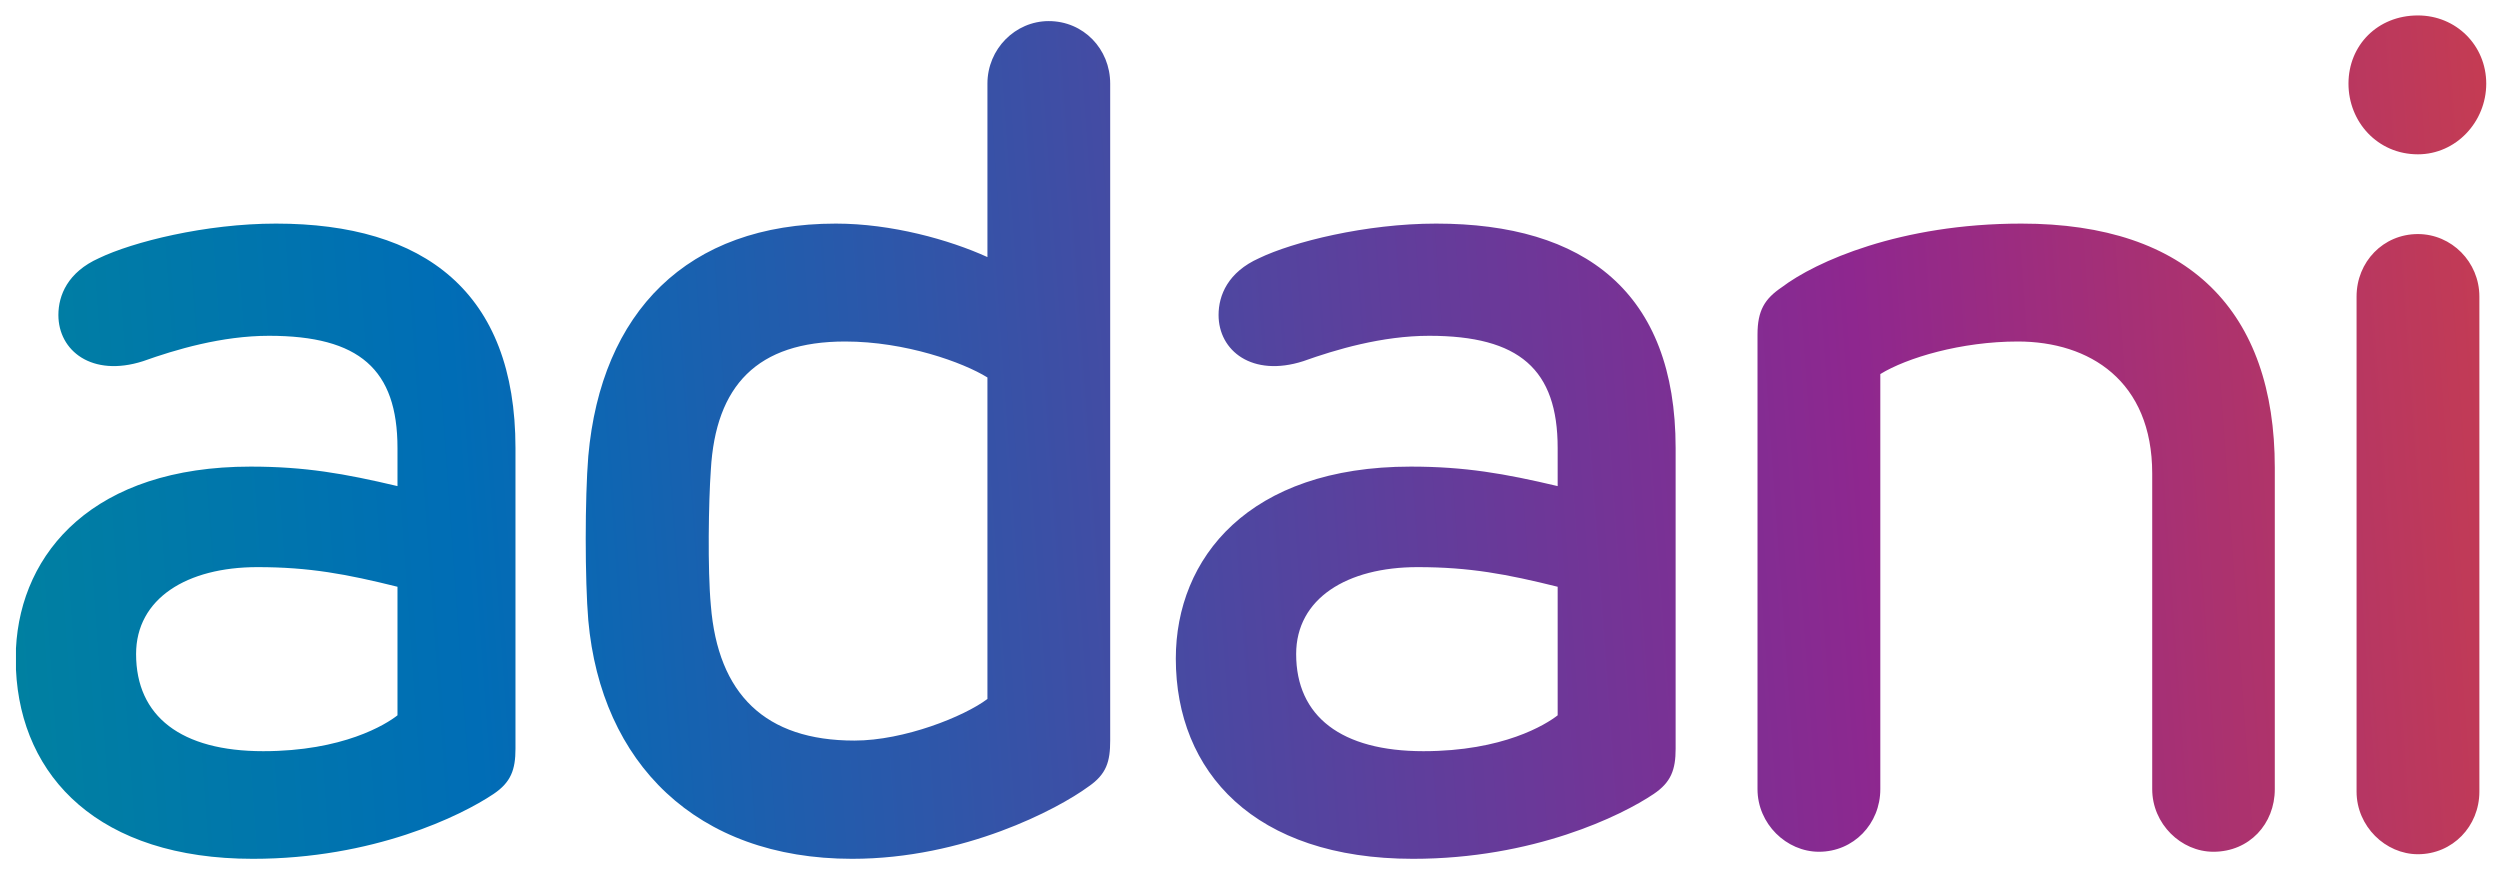
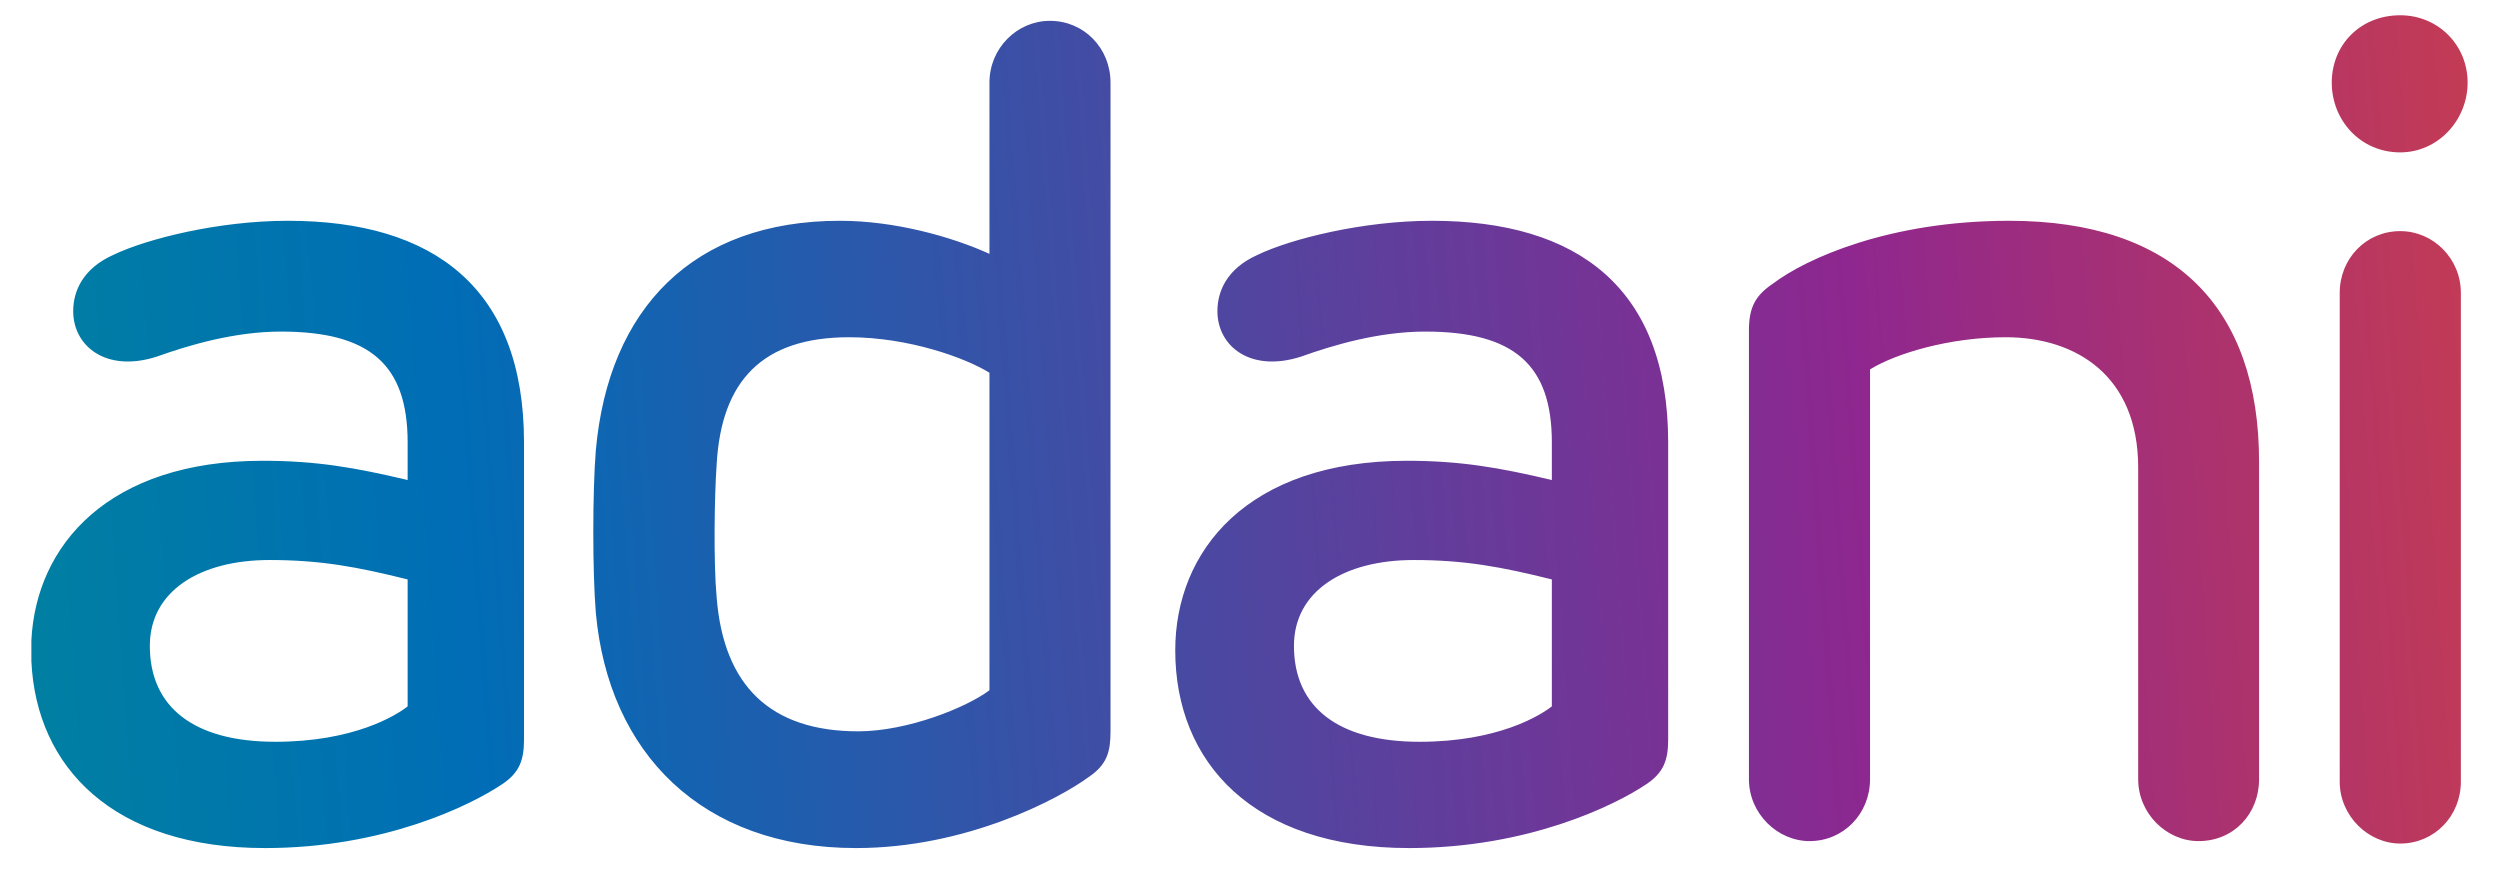
- <svg xmlns="http://www.w3.org/2000/svg" id="svg552" version="1.1" viewBox="0 0 31.85 11.15" height="11.15mm" width="31.85mm">
-   <defs id="defs546">
-     <clipPath clipPathUnits="userSpaceOnUse" id="clipPath34">
-       <path d="m 126.755,727.681 c 0,-1.377 1.047,-2.552 2.507,-2.552 v 0 c 1.38,0 2.468,1.175 2.468,2.552 v 0 c 0,1.382 -1.088,2.463 -2.468,2.463 v 0 c -1.46,0 -2.507,-1.081 -2.507,-2.463 m -49.152,0.002 v -6.265 c -1.378,0.627 -3.464,1.209 -5.473,1.209 v 0 c -5.385,0 -8.478,-3.211 -8.941,-8.395 v 0 c -0.124,-1.508 -0.124,-4.474 0,-5.937 v 0 c 0.463,-5.134 3.885,-8.608 9.527,-8.608 v 0 c 4.051,0 7.434,1.802 8.523,2.6 v 0 c 0.67,0.455 0.797,0.917 0.797,1.67 v 0 23.726 c 0,1.252 -0.966,2.257 -2.219,2.257 v 0 c -1.207,0 -2.214,-1.005 -2.214,-2.257 m -9.989,-18.839 c -0.12,1.294 -0.081,3.755 0,4.888 v 0 c 0.173,3.046 1.676,4.637 4.85,4.637 v 0 c 2.177,0 4.264,-0.755 5.139,-1.299 v 0 -11.61 c -0.836,-0.631 -3.005,-1.503 -4.804,-1.503 v 0 c -3.219,0 -4.929,1.669 -5.185,4.887 m 38.681,11.488 c -0.623,-0.421 -0.882,-0.84 -0.882,-1.712 v 0 -16.417 c 0,-1.255 1.046,-2.261 2.22,-2.261 v 0 c 1.249,0 2.215,1.006 2.215,2.261 v 0 14.99 c 0.953,0.588 2.921,1.176 4.964,1.176 v 0 c 2.595,0 4.855,-1.424 4.855,-4.767 v 0 -11.399 c 0,-1.255 1.04,-2.261 2.21,-2.261 v 0 c 1.299,0 2.217,1.006 2.217,2.261 v 0 11.61 c 0,5.643 -3.095,8.814 -9.151,8.814 v 0 c -4.386,0 -7.438,-1.379 -8.648,-2.295 m -18.879,1.047 c -1.127,-0.505 -1.466,-1.34 -1.466,-2.053 v 0 c 0,-1.294 1.216,-2.256 3.054,-1.669 v 0 c 1.171,0.418 2.843,0.918 4.555,0.918 v 0 c 3.254,0 4.637,-1.212 4.637,-4.052 v 0 -1.376 c -1.924,0.455 -3.349,0.704 -5.309,0.704 v 0 c -5.847,0 -8.481,-3.301 -8.481,-6.933 v 0 c 0,-4.095 2.838,-7.231 8.563,-7.231 v 0 c 4.347,0 7.525,1.553 8.697,2.343 v 0 c 0.624,0.421 0.79,0.875 0.79,1.63 v 0 10.863 c 0,5.642 -3.302,8.104 -8.649,8.104 v 0 c -2.542,0 -5.178,-0.663 -6.391,-1.248 m 1.336,-14.298 c 0,2.008 1.836,3.14 4.385,3.14 v 0 c 1.884,0 3.22,-0.253 5.059,-0.709 v 0 -4.643 c -0.421,-0.329 -1.962,-1.295 -4.848,-1.295 v 0 c -2.965,0 -4.596,1.255 -4.596,3.507 m -43.234,14.298 c -1.126,-0.505 -1.466,-1.34 -1.466,-2.053 v 0 c 0,-1.294 1.214,-2.256 3.054,-1.669 v 0 c 1.17,0.418 2.845,0.918 4.553,0.918 v 0 c 3.262,0 4.639,-1.212 4.639,-4.052 v 0 -1.376 c -1.924,0.455 -3.343,0.704 -5.307,0.704 v 0 c -5.65,0 -8.298,-3.083 -8.471,-6.564 v 0 -0.767 c 0.179,-3.896 3.016,-6.833 8.552,-6.833 v 0 c 4.351,0 7.522,1.553 8.697,2.343 v 0 c 0.625,0.421 0.79,0.875 0.79,1.63 v 0 10.863 c 0,5.642 -3.302,8.104 -8.648,8.104 v 0 c -2.549,0 -5.179,-0.663 -6.393,-1.248 m 1.34,-14.298 c 0,2.008 1.835,3.14 4.384,3.14 v 0 c 1.879,0 3.22,-0.253 5.056,-0.709 v 0 -4.643 c -0.416,-0.329 -1.967,-1.295 -4.849,-1.295 v 0 c -2.964,0 -4.591,1.255 -4.591,3.507 m 80.189,12.911 v -17.878 c 0,-1.254 1.046,-2.261 2.215,-2.261 v 0 c 1.252,0 2.22,1.007 2.22,2.261 v 0 17.878 c 0,1.252 -1.007,2.257 -2.22,2.257 v 0 c -1.254,0 -2.215,-1.005 -2.215,-2.257" id="path32" />
+ <svg xmlns="http://www.w3.org/2000/svg" width="240px" height="84px" viewBox="0 0 237 84" version="1.1">
+   <defs>
+     <clipPath id="clip1">
+       <path d="M 1 1 L 236 1 L 236 82 L 1 82 Z M 1 1 " />
    </clipPath>
-     <linearGradient x1="0" y1="0" x2="1" y2="0" gradientUnits="userSpaceOnUse" gradientTransform="matrix(166.282,14.5478,-14.5478,166.282,0.6945724,707.3548)" spreadMethod="pad" id="linearGradient50">
-       <stop style="stop-opacity:1;stop-color:#00b16b" offset="0" id="stop40" />
-       <stop style="stop-opacity:1;stop-color:#006db6" offset="0.35" id="stop42" />
-       <stop style="stop-opacity:1;stop-color:#8e278f" offset="0.65" id="stop44" />
-       <stop style="stop-opacity:1;stop-color:#f04c23" offset="0.9" id="stop46" />
-       <stop style="stop-opacity:1;stop-color:#f04c23" offset="1" id="stop48" />
+     <clipPath id="clip2">
+       <path d="M 222.348 7.93 C 222.348 11.543 225.094 14.629 228.922 14.629 C 232.539 14.629 235.391 11.543 235.391 7.93 C 235.391 4.301 232.539 1.465 228.922 1.465 C 225.094 1.465 222.348 4.301 222.348 7.93 M 93.488 7.926 L 93.488 24.371 C 89.875 22.727 84.406 21.195 79.141 21.195 C 65.023 21.195 56.914 29.625 55.699 43.234 C 55.375 47.191 55.375 54.977 55.699 58.82 C 56.914 72.297 65.883 81.414 80.676 81.414 C 91.297 81.414 100.164 76.684 103.02 74.59 C 104.777 73.395 105.109 72.184 105.109 70.207 L 105.109 7.926 C 105.109 4.637 102.578 2 99.293 2 C 96.129 2 93.488 4.637 93.488 7.926 M 67.301 57.379 C 66.984 53.98 67.086 47.52 67.301 44.547 C 67.754 36.551 71.695 32.375 80.016 32.375 C 85.723 32.375 91.195 34.355 93.488 35.785 L 93.488 66.262 C 91.297 67.918 85.609 70.207 80.895 70.207 C 72.453 70.207 67.973 65.824 67.301 57.379 M 168.711 27.223 C 167.074 28.328 166.398 29.426 166.398 31.715 L 166.398 74.809 C 166.398 78.105 169.141 80.746 172.219 80.746 C 175.492 80.746 178.023 78.105 178.023 74.809 L 178.023 35.461 C 180.523 33.918 185.684 32.375 191.039 32.375 C 197.84 32.375 203.766 36.113 203.766 44.887 L 203.766 74.809 C 203.766 78.105 206.492 80.746 209.559 80.746 C 212.965 80.746 215.371 78.105 215.371 74.809 L 215.371 44.332 C 215.371 29.52 207.258 21.195 191.383 21.195 C 179.883 21.195 171.883 24.816 168.711 27.223 M 119.215 24.473 C 116.262 25.797 115.371 27.992 115.371 29.863 C 115.371 33.258 118.559 35.785 123.379 34.242 C 126.449 33.145 130.832 31.832 135.32 31.832 C 143.852 31.832 147.477 35.016 147.477 42.469 L 147.477 46.082 C 142.434 44.887 138.695 44.234 133.559 44.234 C 118.23 44.234 111.324 52.898 111.324 62.434 C 111.324 73.184 118.766 81.414 133.773 81.414 C 145.168 81.414 153.5 77.34 156.574 75.266 C 158.211 74.16 158.645 72.969 158.645 70.984 L 158.645 42.469 C 158.645 27.66 149.988 21.195 135.969 21.195 C 129.305 21.195 122.395 22.938 119.215 24.473 M 122.719 62.004 C 122.719 56.734 127.531 53.762 134.215 53.762 C 139.152 53.762 142.656 54.426 147.477 55.625 L 147.477 67.812 C 146.371 68.676 142.332 71.211 134.766 71.211 C 126.992 71.211 122.719 67.918 122.719 62.004 M 9.371 24.473 C 6.418 25.797 5.527 27.992 5.527 29.863 C 5.527 33.258 8.711 35.785 13.535 34.242 C 16.602 33.145 20.992 31.832 25.473 31.832 C 34.023 31.832 37.633 35.016 37.633 42.469 L 37.633 46.082 C 32.59 44.887 28.867 44.234 23.719 44.234 C 8.906 44.234 1.965 52.328 1.512 61.465 L 1.512 63.477 C 1.98 73.703 9.418 81.414 23.934 81.414 C 35.34 81.414 43.652 77.34 46.734 75.266 C 48.371 74.16 48.805 72.969 48.805 70.984 L 48.805 42.469 C 48.805 27.66 40.148 21.195 26.133 21.195 C 19.449 21.195 12.555 22.938 9.371 24.473 M 12.883 62.004 C 12.883 56.734 17.695 53.762 24.379 53.762 C 29.305 53.762 32.82 54.426 37.633 55.625 L 37.633 67.812 C 36.543 68.676 32.477 71.211 24.922 71.211 C 17.148 71.211 12.883 67.918 12.883 62.004 M 223.113 28.113 L 223.113 75.043 C 223.113 78.336 225.855 80.98 228.922 80.98 C 232.203 80.98 234.742 78.336 234.742 75.043 L 234.742 28.113 C 234.742 24.828 232.102 22.188 228.922 22.188 C 225.633 22.188 223.113 24.828 223.113 28.113 " />
+     </clipPath>
+     <linearGradient id="linear0" gradientUnits="userSpaceOnUse" x1="0" y1="0" x2="1" y2="0" gradientTransform="matrix(435.9384,-38.18798,-38.1397,-436.4902,-108.1413,61.28642)">
+       <stop offset="0" style="stop-color:rgb(0%,69.412%,41.961%);stop-opacity:1;" />
+       <stop offset="0.35" style="stop-color:rgb(0%,42.745%,71.373%);stop-opacity:1;" />
+       <stop offset="0.65" style="stop-color:rgb(55.686%,15.294%,56.078%);stop-opacity:1;" />
+       <stop offset="0.9" style="stop-color:rgb(94.118%,29.804%,13.725%);stop-opacity:1;" />
+       <stop offset="1" style="stop-color:rgb(94.118%,29.804%,13.725%);stop-opacity:1;" />
    </linearGradient>
  </defs>
-   <g id="layer1">
-     <g transform="matrix(0.3527778,0,0,-0.3527778,-14.79671,257.7754)" id="g28">
-       <g id="g30" clip-path="url(#clipPath34)">
-         <g style="display:inline" id="g36">
-           <g style="display:inline" id="g38">
-             <path d="m 126.755,727.681 c 0,-1.377 1.047,-2.552 2.507,-2.552 v 0 c 1.38,0 2.468,1.175 2.468,2.552 v 0 c 0,1.382 -1.088,2.463 -2.468,2.463 v 0 c -1.46,0 -2.507,-1.081 -2.507,-2.463 m -49.152,0.002 v -6.265 c -1.378,0.627 -3.464,1.209 -5.473,1.209 v 0 c -5.385,0 -8.478,-3.211 -8.941,-8.395 v 0 c -0.124,-1.508 -0.124,-4.474 0,-5.937 v 0 c 0.463,-5.134 3.885,-8.608 9.527,-8.608 v 0 c 4.051,0 7.434,1.802 8.523,2.6 v 0 c 0.67,0.455 0.797,0.917 0.797,1.67 v 0 23.726 c 0,1.252 -0.966,2.257 -2.219,2.257 v 0 c -1.207,0 -2.214,-1.005 -2.214,-2.257 m -9.989,-18.839 c -0.12,1.294 -0.081,3.755 0,4.888 v 0 c 0.173,3.046 1.676,4.637 4.85,4.637 v 0 c 2.177,0 4.264,-0.755 5.139,-1.299 v 0 -11.61 c -0.836,-0.631 -3.005,-1.503 -4.804,-1.503 v 0 c -3.219,0 -4.929,1.669 -5.185,4.887 m 38.681,11.488 c -0.623,-0.421 -0.882,-0.84 -0.882,-1.712 v 0 -16.417 c 0,-1.255 1.046,-2.261 2.22,-2.261 v 0 c 1.249,0 2.215,1.006 2.215,2.261 v 0 14.99 c 0.953,0.588 2.921,1.176 4.964,1.176 v 0 c 2.595,0 4.855,-1.424 4.855,-4.767 v 0 -11.399 c 0,-1.255 1.04,-2.261 2.21,-2.261 v 0 c 1.299,0 2.217,1.006 2.217,2.261 v 0 11.61 c 0,5.643 -3.095,8.814 -9.151,8.814 v 0 c -4.386,0 -7.438,-1.379 -8.648,-2.295 m -18.879,1.047 c -1.127,-0.505 -1.466,-1.34 -1.466,-2.053 v 0 c 0,-1.294 1.216,-2.256 3.054,-1.669 v 0 c 1.171,0.418 2.843,0.918 4.555,0.918 v 0 c 3.254,0 4.637,-1.212 4.637,-4.052 v 0 -1.376 c -1.924,0.455 -3.349,0.704 -5.309,0.704 v 0 c -5.847,0 -8.481,-3.301 -8.481,-6.933 v 0 c 0,-4.095 2.838,-7.231 8.563,-7.231 v 0 c 4.347,0 7.525,1.553 8.697,2.343 v 0 c 0.624,0.421 0.79,0.875 0.79,1.63 v 0 10.863 c 0,5.642 -3.302,8.104 -8.649,8.104 v 0 c -2.542,0 -5.178,-0.663 -6.391,-1.248 m 1.336,-14.298 c 0,2.008 1.836,3.14 4.385,3.14 v 0 c 1.884,0 3.22,-0.253 5.059,-0.709 v 0 -4.643 c -0.421,-0.329 -1.962,-1.295 -4.848,-1.295 v 0 c -2.965,0 -4.596,1.255 -4.596,3.507 m -43.234,14.298 c -1.126,-0.505 -1.466,-1.34 -1.466,-2.053 v 0 c 0,-1.294 1.214,-2.256 3.054,-1.669 v 0 c 1.17,0.418 2.845,0.918 4.553,0.918 v 0 c 3.262,0 4.639,-1.212 4.639,-4.052 v 0 -1.376 c -1.924,0.455 -3.343,0.704 -5.307,0.704 v 0 c -5.65,0 -8.298,-3.083 -8.471,-6.564 v 0 -0.767 c 0.179,-3.896 3.016,-6.833 8.552,-6.833 v 0 c 4.351,0 7.522,1.553 8.697,2.343 v 0 c 0.625,0.421 0.79,0.875 0.79,1.63 v 0 10.863 c 0,5.642 -3.302,8.104 -8.648,8.104 v 0 c -2.549,0 -5.179,-0.663 -6.393,-1.248 m 1.34,-14.298 c 0,2.008 1.835,3.14 4.384,3.14 v 0 c 1.879,0 3.22,-0.253 5.056,-0.709 v 0 -4.643 c -0.416,-0.329 -1.967,-1.295 -4.849,-1.295 v 0 c -2.964,0 -4.591,1.255 -4.591,3.507 m 80.189,12.911 v -17.878 c 0,-1.254 1.046,-2.261 2.215,-2.261 v 0 c 1.252,0 2.22,1.007 2.22,2.261 v 0 17.878 c 0,1.252 -1.007,2.257 -2.22,2.257 v 0 c -1.254,0 -2.215,-1.005 -2.215,-2.257" style="display:inline;fill:url(#linearGradient50);stroke:none" id="path52" />
-           </g>
-         </g>
+   <g id="surface1">
+     <g clip-path="url(#clip1)" clip-rule="nonzero">
+       <g clip-path="url(#clip2)" clip-rule="nonzero">
+         <path style=" stroke:none;fill-rule:nonzero;fill:url(#linear0);" d="M 222.348 7.93 C 222.348 11.543 225.094 14.629 228.922 14.629 C 232.539 14.629 235.391 11.543 235.391 7.93 C 235.391 4.301 232.539 1.465 228.922 1.465 C 225.094 1.465 222.348 4.301 222.348 7.93 M 93.488 7.926 L 93.488 24.371 C 89.875 22.727 84.406 21.195 79.141 21.195 C 65.023 21.195 56.914 29.625 55.699 43.234 C 55.375 47.191 55.375 54.977 55.699 58.82 C 56.914 72.297 65.883 81.414 80.676 81.414 C 91.297 81.414 100.164 76.684 103.02 74.59 C 104.777 73.395 105.109 72.184 105.109 70.207 L 105.109 7.926 C 105.109 4.637 102.578 2 99.293 2 C 96.129 2 93.488 4.637 93.488 7.926 M 67.301 57.379 C 66.984 53.98 67.086 47.52 67.301 44.547 C 67.754 36.551 71.695 32.375 80.016 32.375 C 85.723 32.375 91.195 34.355 93.488 35.785 L 93.488 66.262 C 91.297 67.918 85.609 70.207 80.895 70.207 C 72.453 70.207 67.973 65.824 67.301 57.379 M 168.711 27.223 C 167.074 28.328 166.398 29.426 166.398 31.715 L 166.398 74.809 C 166.398 78.105 169.141 80.746 172.219 80.746 C 175.492 80.746 178.023 78.105 178.023 74.809 L 178.023 35.461 C 180.523 33.918 185.684 32.375 191.039 32.375 C 197.84 32.375 203.766 36.113 203.766 44.887 L 203.766 74.809 C 203.766 78.105 206.492 80.746 209.559 80.746 C 212.965 80.746 215.371 78.105 215.371 74.809 L 215.371 44.332 C 215.371 29.52 207.258 21.195 191.383 21.195 C 179.883 21.195 171.883 24.816 168.711 27.223 M 119.215 24.473 C 116.262 25.797 115.371 27.992 115.371 29.863 C 115.371 33.258 118.559 35.785 123.379 34.242 C 126.449 33.145 130.832 31.832 135.32 31.832 C 143.852 31.832 147.477 35.016 147.477 42.469 L 147.477 46.082 C 142.434 44.887 138.695 44.234 133.559 44.234 C 118.23 44.234 111.324 52.898 111.324 62.434 C 111.324 73.184 118.766 81.414 133.773 81.414 C 145.168 81.414 153.5 77.34 156.574 75.266 C 158.211 74.16 158.645 72.969 158.645 70.984 L 158.645 42.469 C 158.645 27.66 149.988 21.195 135.969 21.195 C 129.305 21.195 122.395 22.938 119.215 24.473 M 122.719 62.004 C 122.719 56.734 127.531 53.762 134.215 53.762 C 139.152 53.762 142.656 54.426 147.477 55.625 L 147.477 67.812 C 146.371 68.676 142.332 71.211 134.766 71.211 C 126.992 71.211 122.719 67.918 122.719 62.004 M 9.371 24.473 C 6.418 25.797 5.527 27.992 5.527 29.863 C 5.527 33.258 8.711 35.785 13.535 34.242 C 16.602 33.145 20.992 31.832 25.473 31.832 C 34.023 31.832 37.633 35.016 37.633 42.469 L 37.633 46.082 C 32.59 44.887 28.867 44.234 23.719 44.234 C 8.906 44.234 1.965 52.328 1.512 61.465 L 1.512 63.477 C 1.98 73.703 9.418 81.414 23.934 81.414 C 35.34 81.414 43.652 77.34 46.734 75.266 C 48.371 74.16 48.805 72.969 48.805 70.984 L 48.805 42.469 C 48.805 27.66 40.148 21.195 26.133 21.195 C 19.449 21.195 12.555 22.938 9.371 24.473 M 12.883 62.004 C 12.883 56.734 17.695 53.762 24.379 53.762 C 29.305 53.762 32.82 54.426 37.633 55.625 L 37.633 67.812 C 36.543 68.676 32.477 71.211 24.922 71.211 C 17.148 71.211 12.883 67.918 12.883 62.004 M 223.113 28.113 L 223.113 75.043 C 223.113 78.336 225.855 80.98 228.922 80.98 C 232.203 80.98 234.742 78.336 234.742 75.043 L 234.742 28.113 C 234.742 24.828 232.102 22.188 228.922 22.188 C 225.633 22.188 223.113 24.828 223.113 28.113 " />
      </g>
    </g>
  </g>
</svg>
